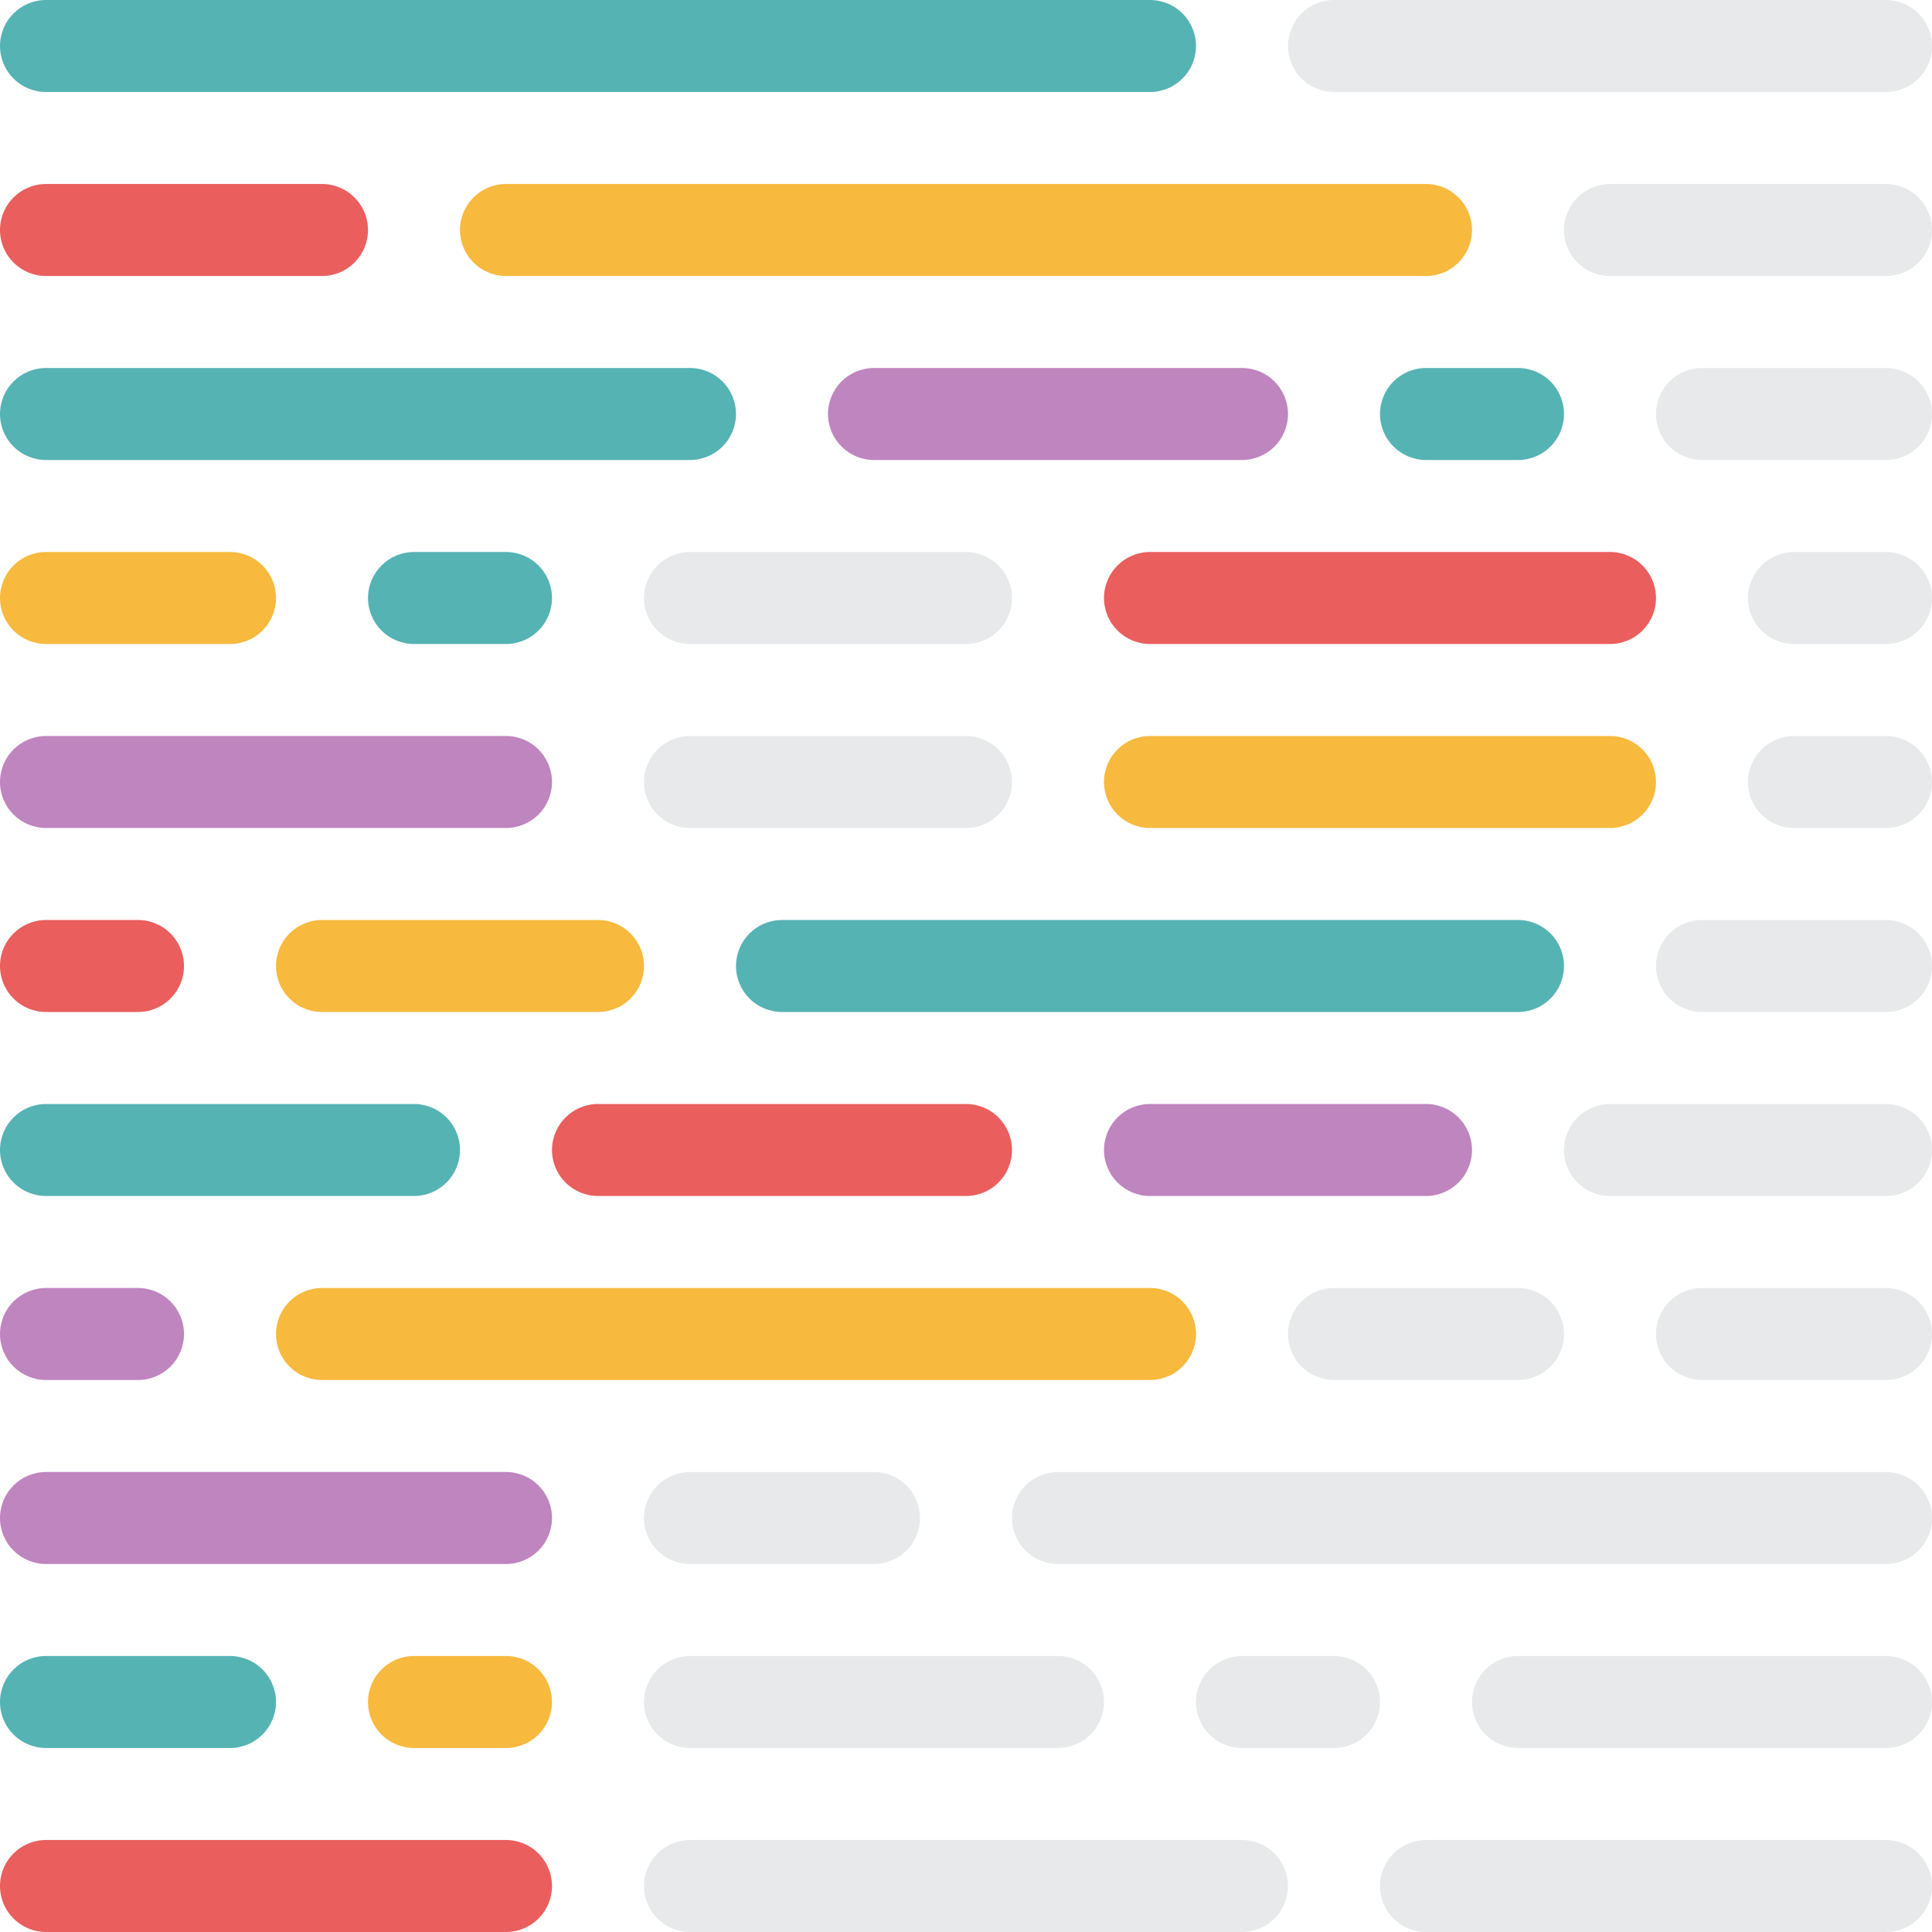
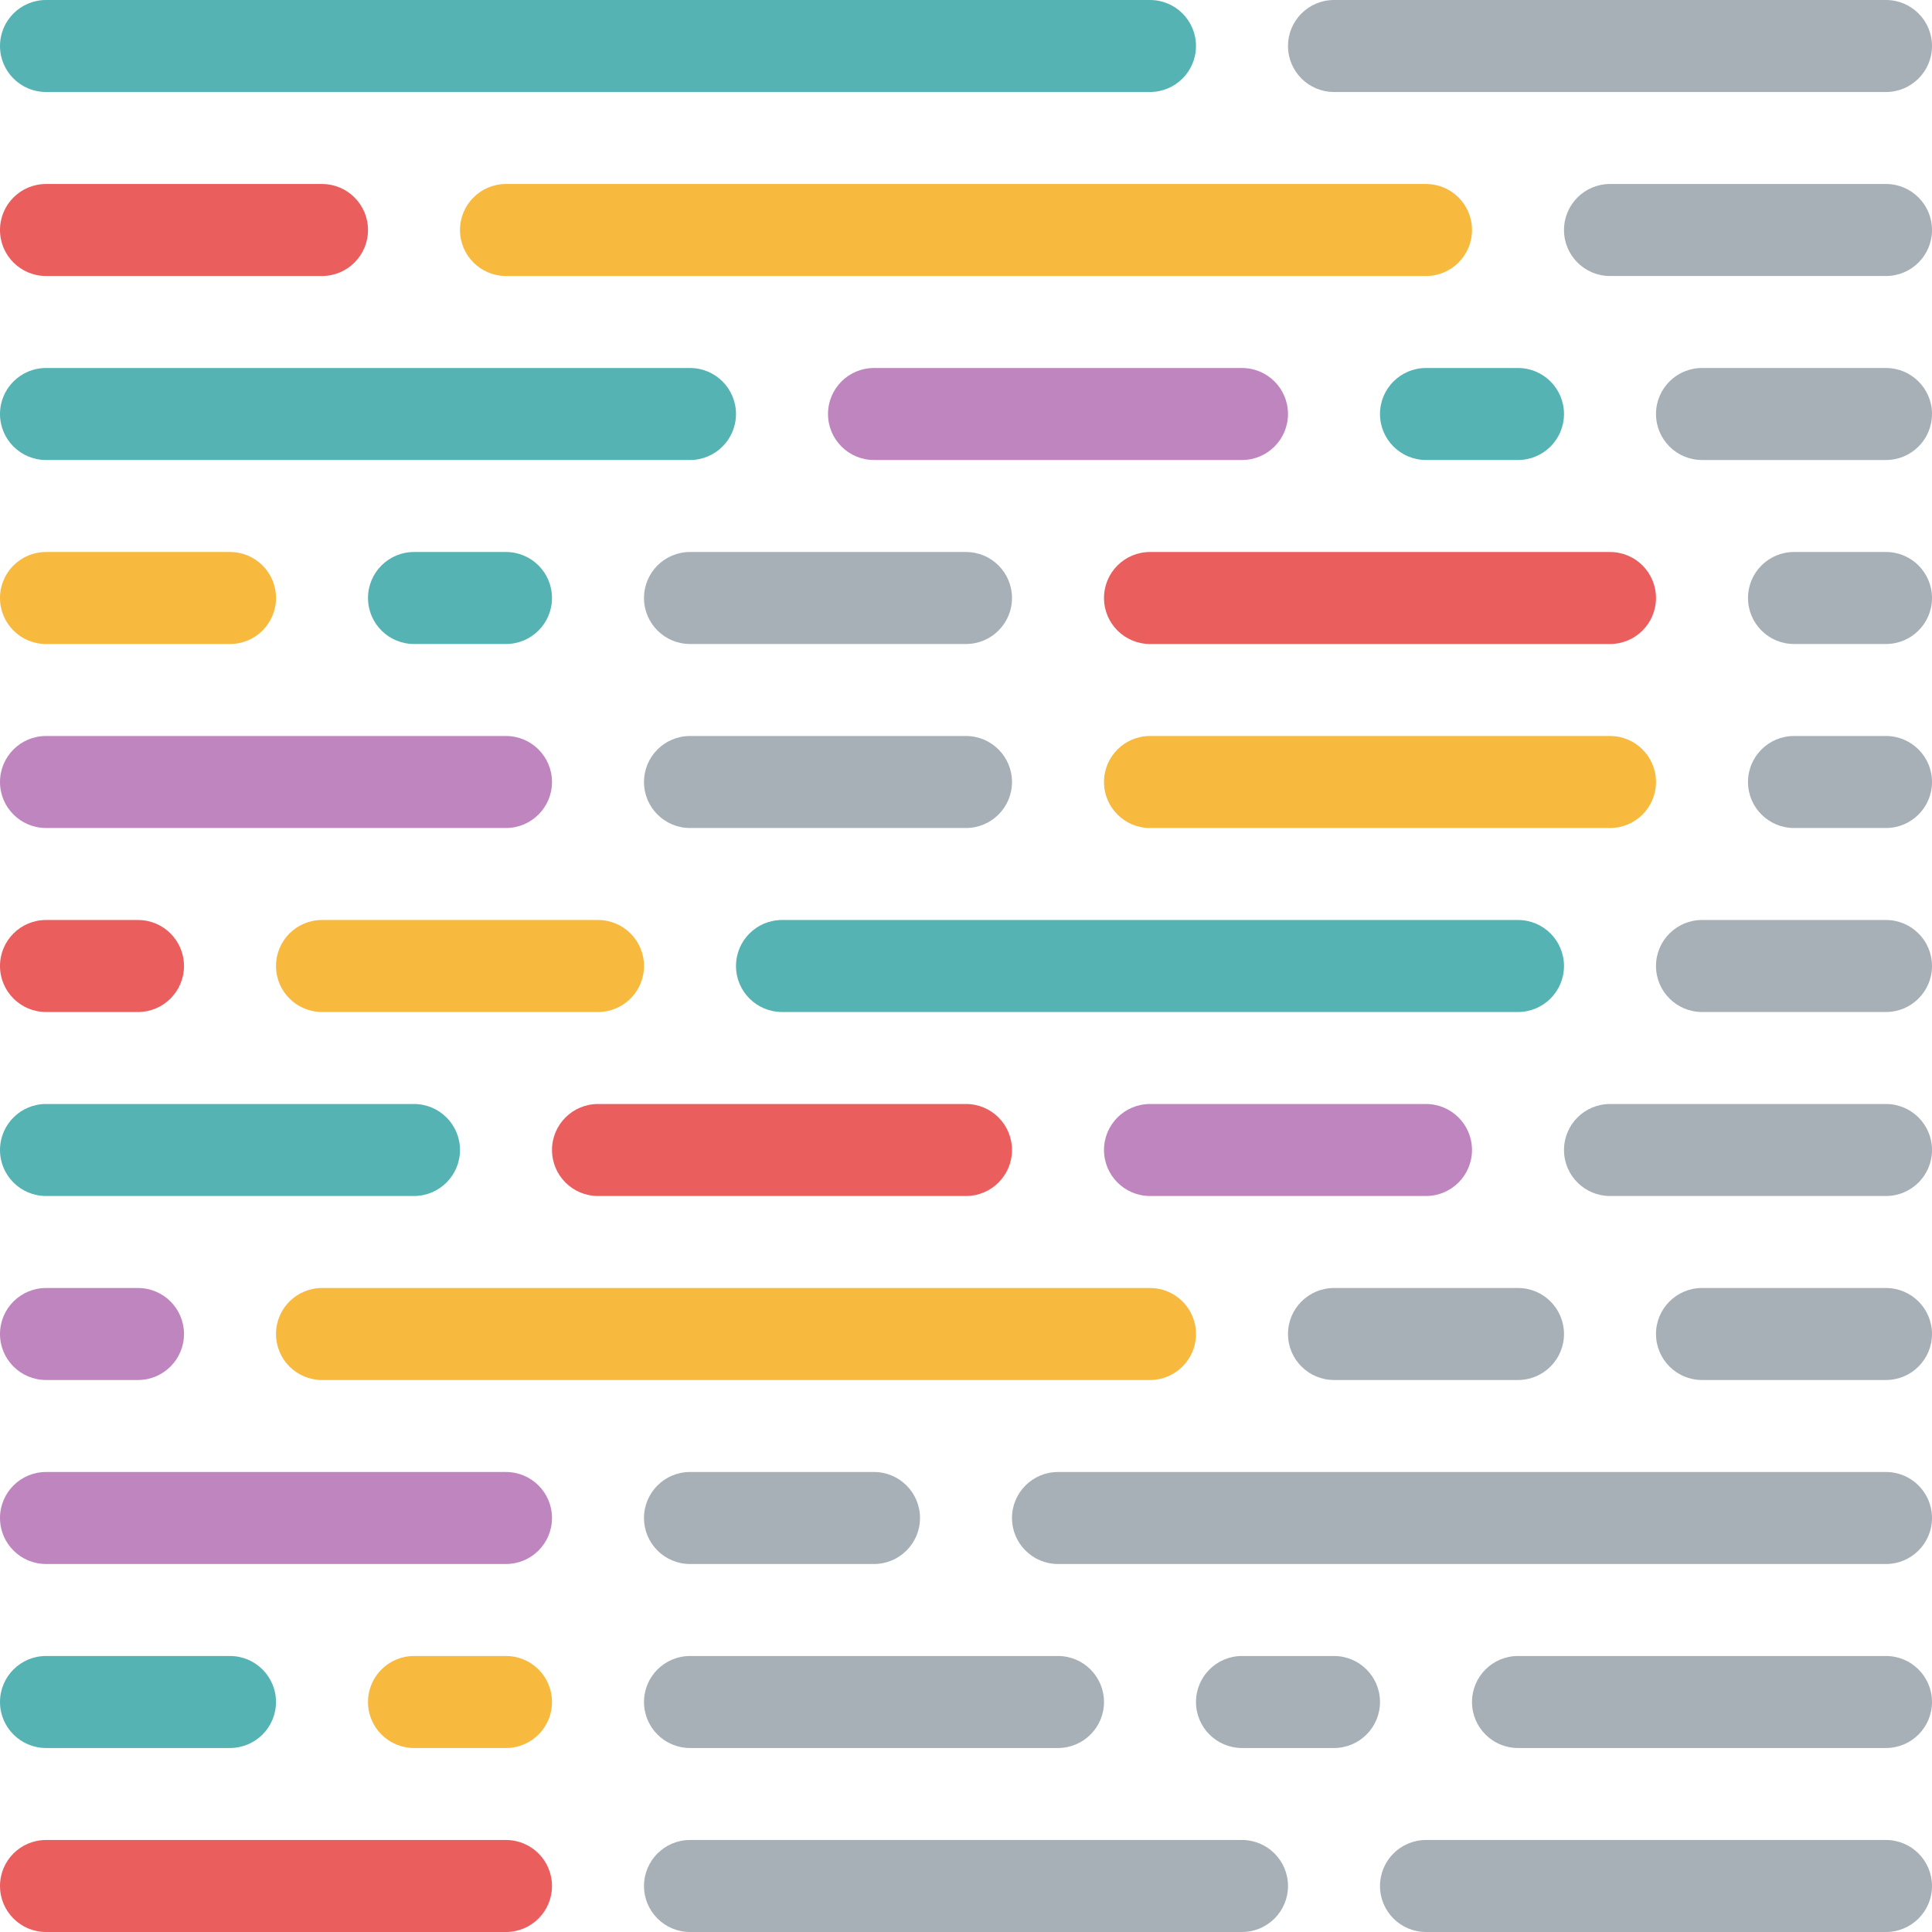
<svg xmlns="http://www.w3.org/2000/svg" width="210" height="210" viewBox="0 0 210 210">
  <g fill="none" fill-rule="evenodd">
    <g transform="translate(0 200)">
-       <rect width="60" height="10" x="150" fill="#CFD4D7" opacity=".5" rx="5" />
-       <rect width="70" height="10" x="70" fill="#CFD4D7" opacity=".5" rx="5" />
+       <rect width="60" height="10" x="150" fill="#4D616E" opacity=".5" rx="5" />
+       <rect width="70" height="10" x="70" fill="#4D616E" opacity=".5" rx="5" />
      <rect width="60" height="10" fill="#EA5E5E" rx="5" />
    </g>
    <g transform="translate(0 180)">
-       <rect width="50" height="10" x="160" fill="#CFD4D7" opacity=".5" rx="5" />
-       <rect width="20" height="10" x="130" fill="#CFD4D7" opacity=".5" rx="5" />
-       <rect width="50" height="10" x="70" fill="#CFD4D7" opacity=".5" rx="5" />
+       <rect width="50" height="10" x="160" fill="#4D616E" opacity=".5" rx="5" />
+       <rect width="20" height="10" x="130" fill="#4D616E" opacity=".5" rx="5" />
+       <rect width="50" height="10" x="70" fill="#4D616E" opacity=".5" rx="5" />
      <rect width="20" height="10" x="40" fill="#F7B93E" rx="5" />
      <rect width="30" height="10" fill="#56B3B4" rx="5" />
    </g>
    <g transform="translate(0 160)">
-       <rect width="100" height="10" x="110" fill="#CFD4D7" opacity=".5" rx="5" />
-       <rect width="30" height="10" x="70" fill="#CFD4D7" opacity=".5" rx="5" />
+       <rect width="100" height="10" x="110" fill="#4D616E" opacity=".5" rx="5" />
+       <rect width="30" height="10" x="70" fill="#4D616E" opacity=".5" rx="5" />
      <rect width="60" height="10" fill="#BF85BF" rx="5" />
    </g>
    <g transform="translate(0 140)">
-       <rect width="30" height="10" x="180" fill="#CFD4D7" opacity=".5" rx="5" />
-       <rect width="30" height="10" x="140" fill="#CFD4D7" opacity=".5" rx="5" />
+       <rect width="30" height="10" x="180" fill="#4D616E" opacity=".5" rx="5" />
+       <rect width="30" height="10" x="140" fill="#4D616E" opacity=".5" rx="5" />
      <rect width="100" height="10" x="30" fill="#F7B93E" rx="5" />
      <rect width="20" height="10" fill="#BF85BF" rx="5" />
    </g>
    <g transform="translate(0 120)">
-       <rect width="40" height="10" x="170" fill="#CFD4D7" opacity=".5" rx="5" />
+       <rect width="40" height="10" x="170" fill="#4D616E" opacity=".5" rx="5" />
      <rect width="40" height="10" x="120" fill="#BF85BF" rx="5" />
      <rect width="50" height="10" x="60" fill="#EA5E5E" rx="5" />
      <rect width="50" height="10" fill="#56B3B4" rx="5" />
    </g>
    <g transform="translate(0 100)">
-       <rect width="30" height="10" x="180" fill="#CFD4D7" opacity=".5" rx="5" />
+       <rect width="30" height="10" x="180" fill="#4D616E" opacity=".5" rx="5" />
      <rect width="90" height="10" x="80" fill="#56B3B4" rx="5" />
      <rect width="40" height="10" x="30" fill="#F7B93E" rx="5" />
      <rect width="20" height="10" fill="#EA5E5E" rx="5" />
    </g>
    <g transform="translate(0 80)">
-       <rect width="20" height="10" x="190" fill="#CFD4D7" opacity=".5" rx="5" />
+       <rect width="20" height="10" x="190" fill="#4D616E" opacity=".5" rx="5" />
      <rect width="60" height="10" x="120" fill="#F7B93E" rx="5" />
-       <rect width="40" height="10" x="70" fill="#CFD4D7" opacity=".5" rx="5" />
+       <rect width="40" height="10" x="70" fill="#4D616E" opacity=".5" rx="5" />
      <rect width="60" height="10" fill="#BF85BF" rx="5" />
    </g>
    <g transform="translate(0 60)">
-       <rect width="20" height="10" x="190" fill="#CFD4D7" opacity=".5" rx="5" />
+       <rect width="20" height="10" x="190" fill="#4D616E" opacity=".5" rx="5" />
      <rect width="60" height="10" x="120" fill="#EA5E5E" rx="5" />
-       <rect width="40" height="10" x="70" fill="#CFD4D7" opacity=".5" rx="5" />
+       <rect width="40" height="10" x="70" fill="#4D616E" opacity=".5" rx="5" />
      <rect width="20" height="10" x="40" fill="#56B3B4" rx="5" />
      <rect width="30" height="10" fill="#F7B93E" rx="5" />
    </g>
    <g transform="translate(0 40)">
-       <rect width="30" height="10" x="180" fill="#CFD4D7" opacity=".5" rx="5" />
+       <rect width="30" height="10" x="180" fill="#4D616E" opacity=".5" rx="5" />
      <rect width="20" height="10" x="150" fill="#56B3B4" rx="5" />
      <rect width="50" height="10" x="90" fill="#BF85BF" rx="5" />
      <rect width="80" height="10" fill="#56B3B4" rx="5" />
    </g>
    <g transform="translate(0 20)">
-       <rect width="40" height="10" x="170" fill="#CFD4D7" opacity=".5" rx="5" />
+       <rect width="40" height="10" x="170" fill="#4D616E" opacity=".5" rx="5" />
      <rect width="110" height="10" x="50" fill="#F7B93E" rx="5" />
      <rect width="40" height="10" fill="#EA5E5E" rx="5" />
    </g>
-     <rect width="70" height="10" x="140" fill="#CFD4D7" opacity=".5" rx="5" />
+     <rect width="70" height="10" x="140" fill="#4D616E" opacity=".5" rx="5" />
    <rect width="130" height="10" fill="#56B3B4" rx="5" />
  </g>
</svg>
